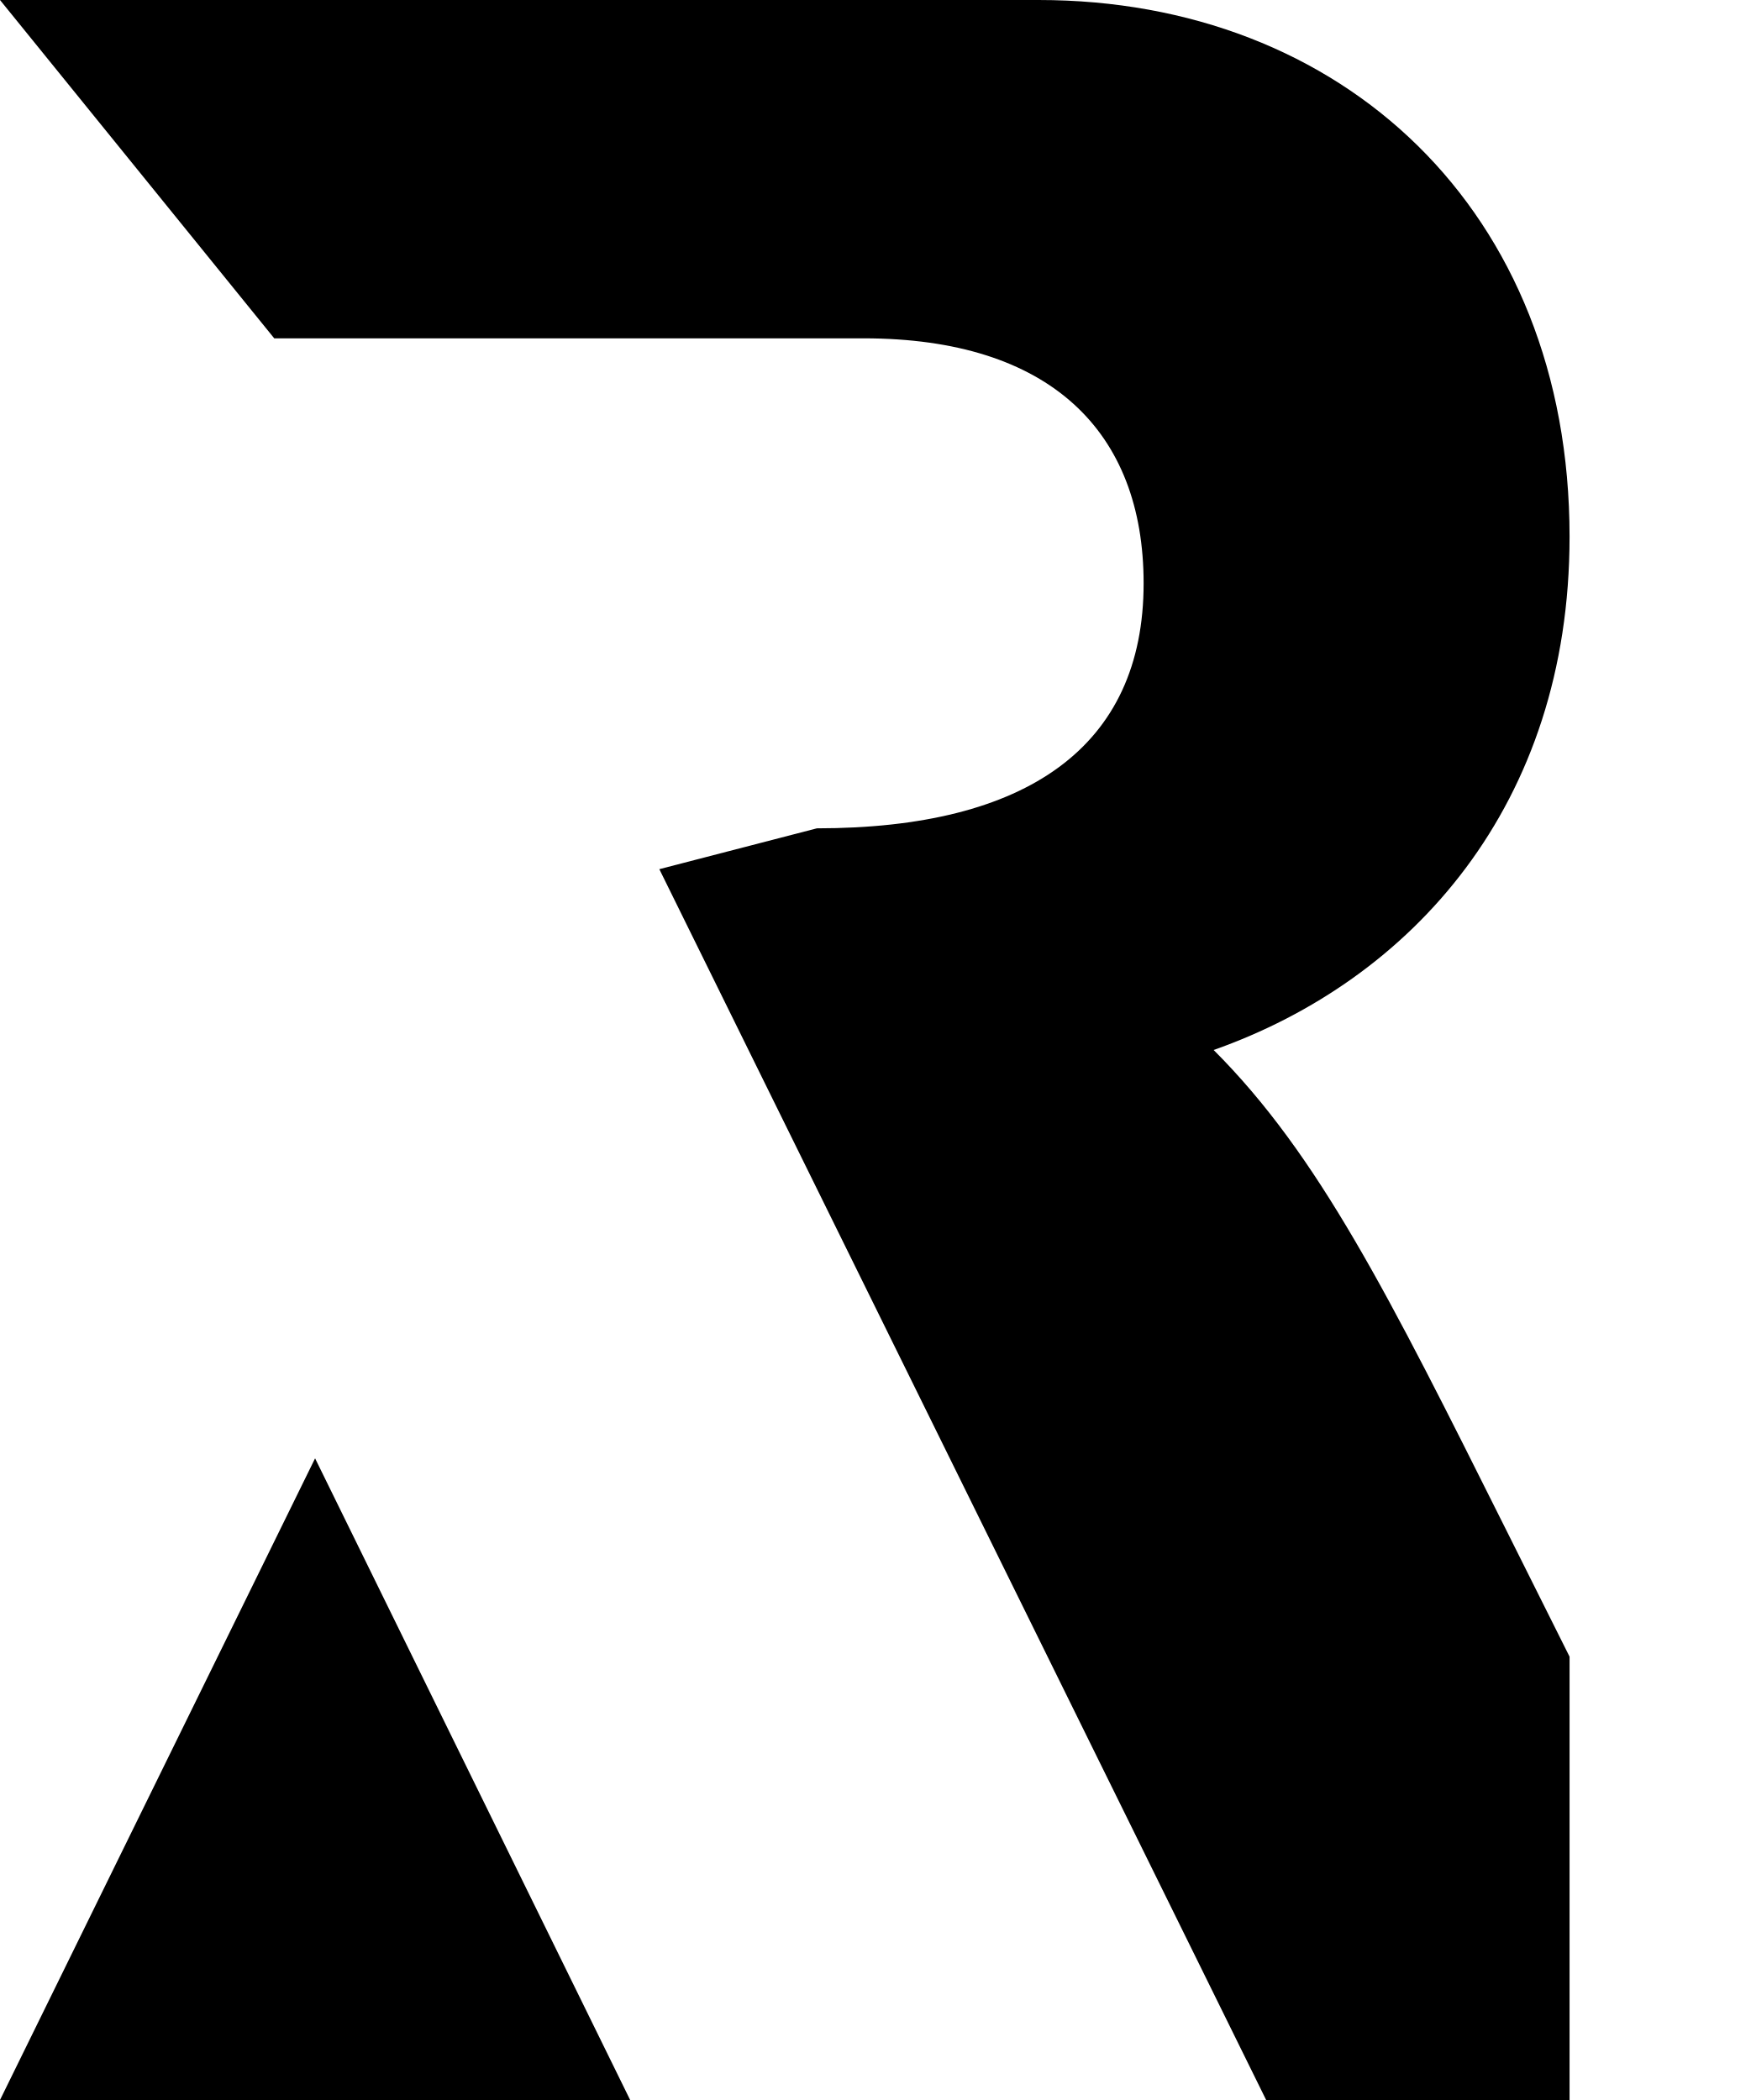
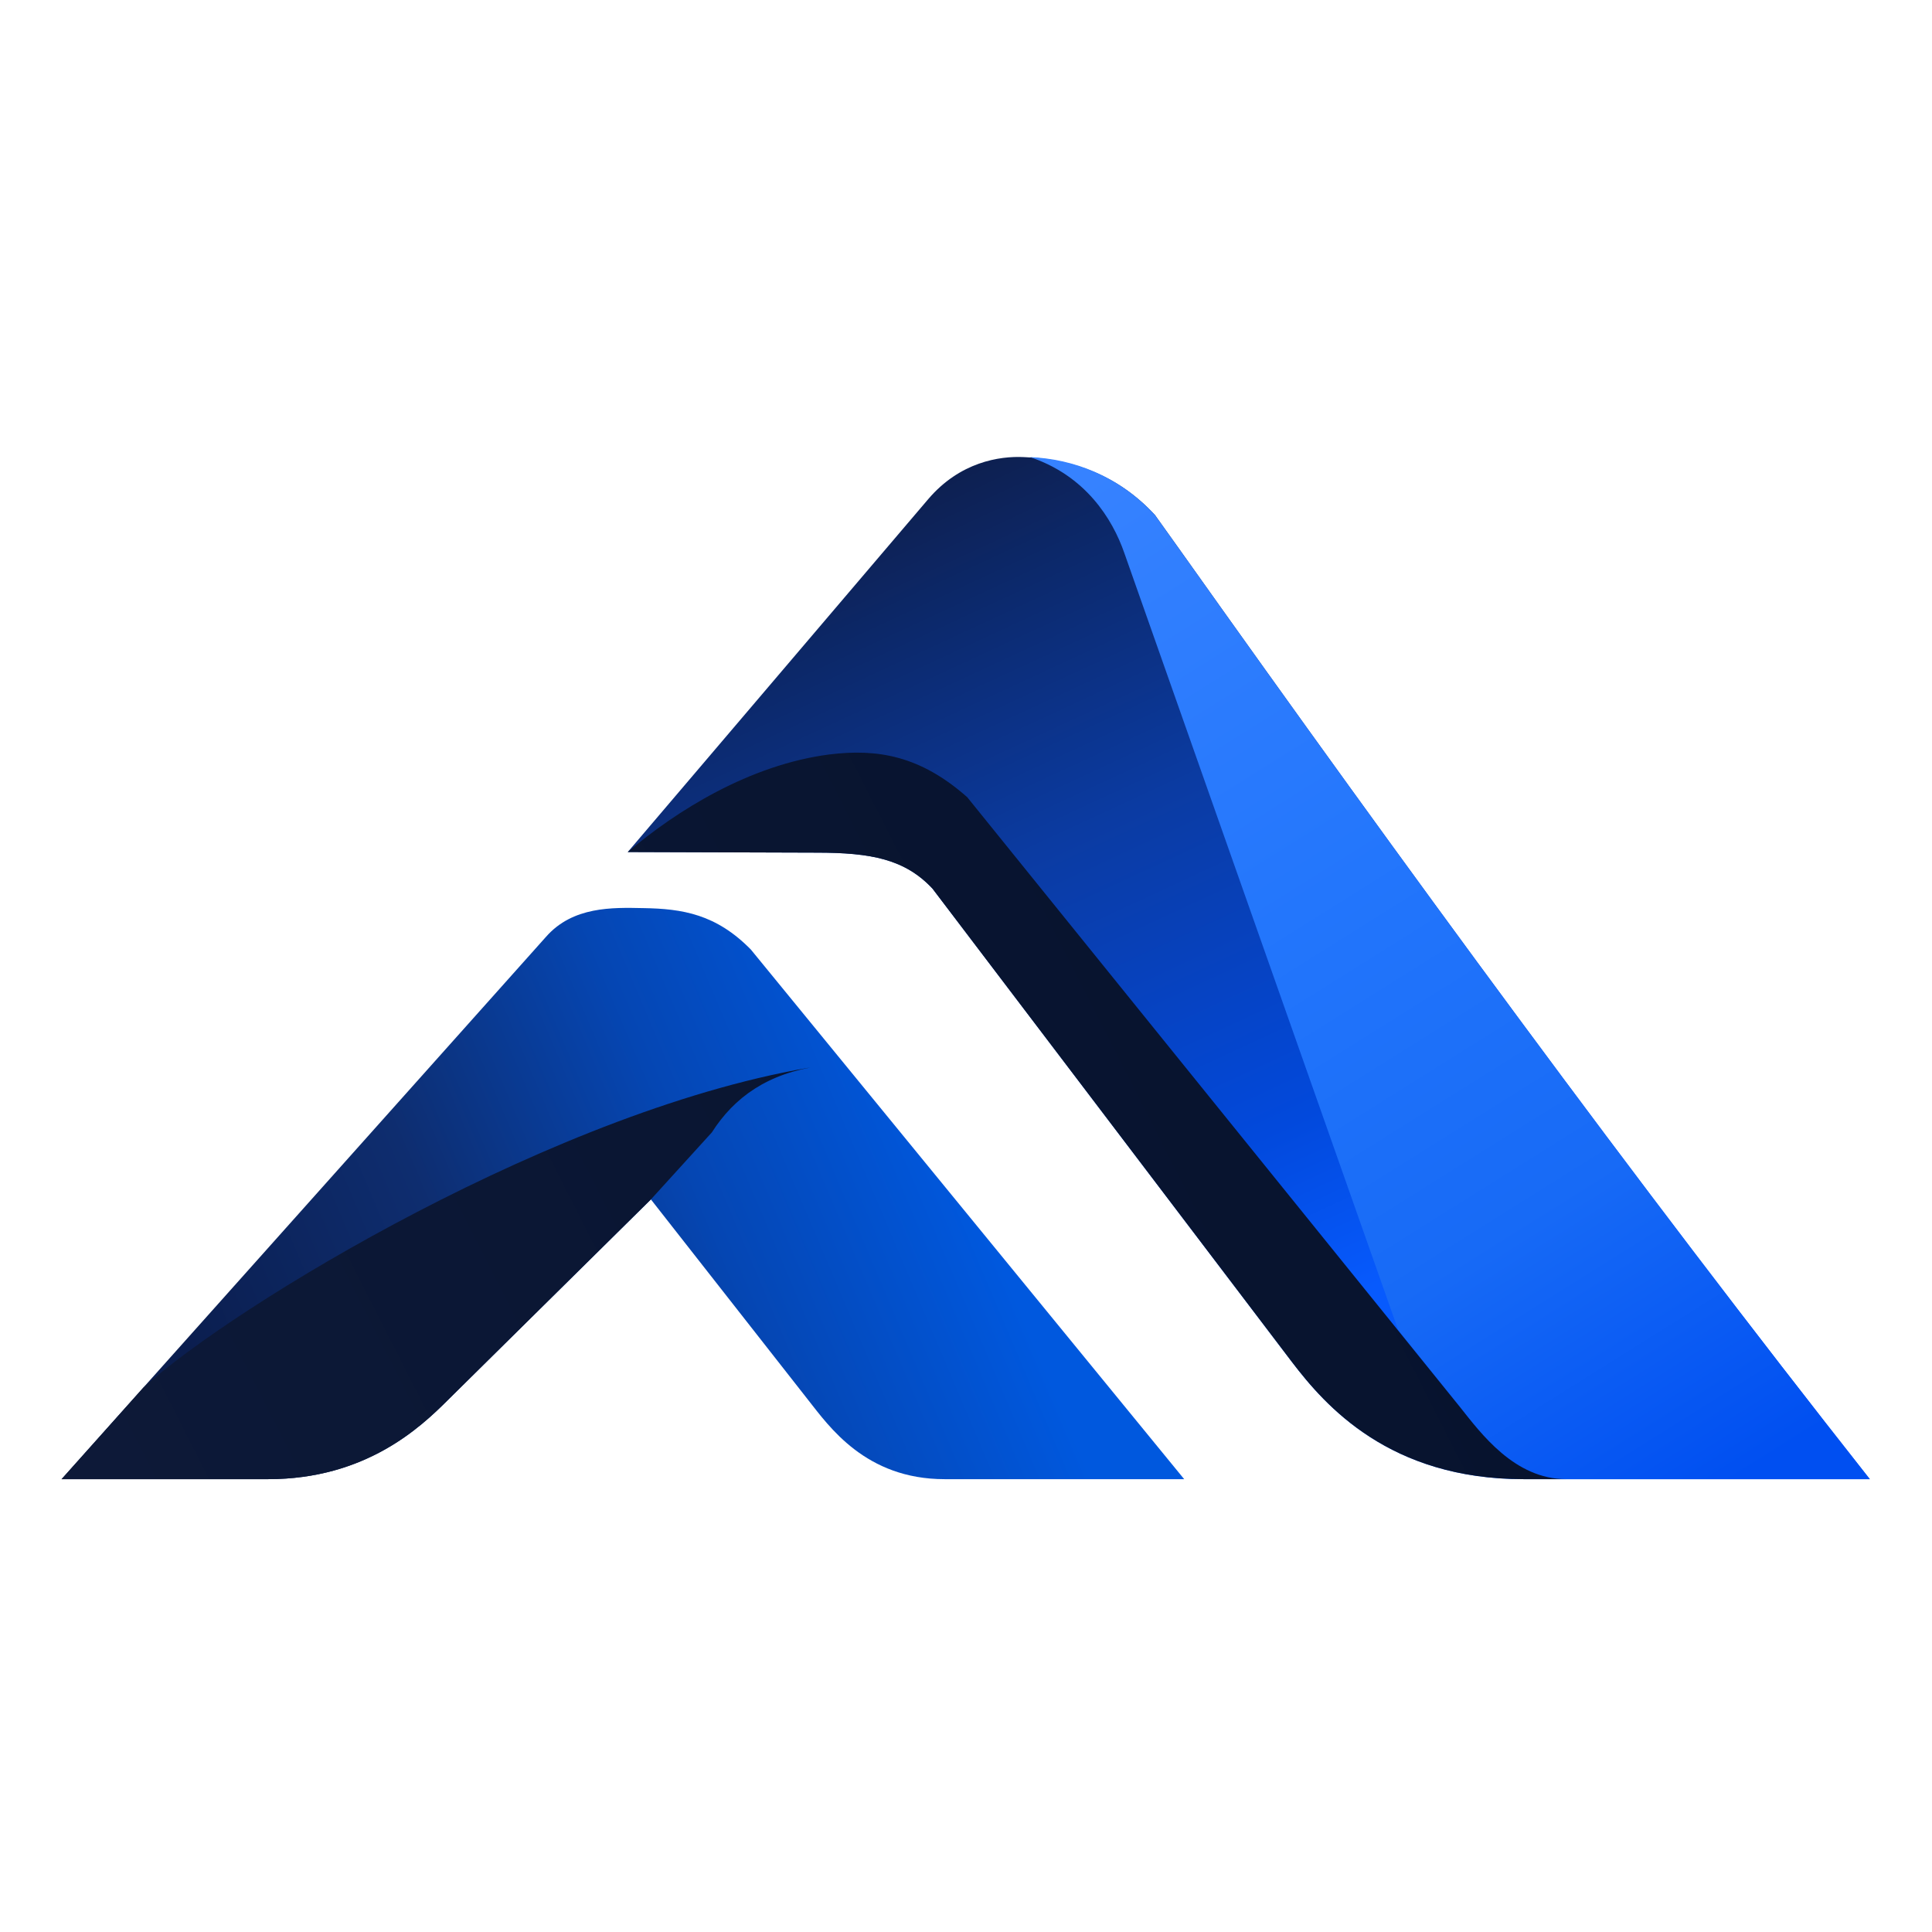
- <svg xmlns="http://www.w3.org/2000/svg" width="300" height="360" viewBox="10 10 300 360" role="img" aria-label="Rawasi">
-   <path fill="#000000" d="M10 10L188 10C240 10 279 46 279 102C279 148 252 178 218 190C236 208 248 232 268 272L279 294L279 370L227 370L123 159L150 152C186 152 206 138 206 110C206 84 190 68 158 68L57 68ZM64 260L118 370L10 370Z" />
+ <svg xmlns="http://www.w3.org/2000/svg" viewBox="88 382.5 317 317" width="317" height="317" role="img" aria-labelledby="rawasi-mark-title">
+   <defs>
+     <linearGradient id="grad-peak-left" gradientUnits="userSpaceOnUse" x1="236" y1="462" x2="300" y2="600">
+       <stop offset="0" stop-color="#0D1F4E" />
+       <stop offset="0.42" stop-color="#0B3BA2" />
+       <stop offset="0.8" stop-color="#0249DC" />
+       <stop offset="1" stop-color="#075AFD" />
+     </linearGradient>
+     <linearGradient id="grad-peak-right" gradientUnits="userSpaceOnUse" x1="268" y1="460" x2="372" y2="626">
+       <stop offset="0" stop-color="#3682FF" />
+       <stop offset="0.4" stop-color="#2376FC" />
+       <stop offset="0.72" stop-color="#176AF6" />
+       <stop offset="1" stop-color="#004FF1" />
+     </linearGradient>
+     <linearGradient id="grad-small" gradientUnits="userSpaceOnUse" x1="120" y1="606" x2="238" y2="556">
+       <stop offset="0" stop-color="#0B1E4F" />
+       <stop offset="0.35" stop-color="#0E2D6F" />
+       <stop offset="0.68" stop-color="#0546B3" />
+       <stop offset="1" stop-color="#0058DE" />
+     </linearGradient>
+     <linearGradient id="grad-navy" gradientUnits="userSpaceOnUse" x1="100" y1="622" x2="330" y2="505">
+       <stop offset="0" stop-color="#0D1938" />
+       <stop offset="1" stop-color="#06122C" />
+     </linearGradient>
+   </defs>
+   <g>
+     <g>
+       <path id="Large-Left-Face" fill="url(#grad-peak-left)" d="M191,522.3 L240.3,464.4 C245.5,458.3 252,457.3 256,457.5 C264,457.8 271.5,460.5 277.5,467 L282,473.3 C318,524 356,576 394.8,625.2 H338 C316,625.2 305.5,613.2 300,606 L241,528.3 C236.5,523.5 231,522.4 222,522.4 Z" />
+       <path id="Large-Right-Face" fill="url(#grad-peak-right)" d="M257,457.5 C264,457.8 271.5,460.5 277.5,467 L282,473.3 C318,524 356,576 394.8,625.2 H345 C336.5,625.2 331,617.7 327.5,613.3 L317.4,600.7 L272.5,473.3 C270.5,467.5 266,460.5 257,457.5 Z" />
+       <path id="Large-Shadow" fill="url(#grad-navy)" d="M191,522.3 C199,515.5 211,508 224,506.3 C232,505.3 239,506.5 246.7,513.3 L327.5,613.3 C331,617.7 336.5,625.2 345,625.2 H338 C316,625.2 305.5,613.2 300,606 L241,528.3 C236.5,523.5 231,522.4 222,522.4 Z" />
+     </g>
+     <g>
+       <path id="Small-Band" fill="url(#grad-small)" d="M98.1,625.2 L177.6,536.2 C182,531.2 188.5,531.4 193.5,531.5 C200,531.6 205.5,532.5 211.2,538.3 L282.3,625.2 H243 C230,625.2 224,616.5 220.6,612.2 L194.8,579.3 L161.5,612.2 C157,616.7 148,625.2 132,625.2 Z" />
+       <path id="Small-Shadow" fill="url(#grad-navy)" d="M98.1,625.2 L111.5,610.2 C126,597 180,564 222.5,557.4 C214,558.6 208.5,562.5 204.8,568.3 L194.8,579.3 L161.5,612.2 C157,616.7 148,625.2 132,625.2 Z" />
+     </g>
+   </g>
</svg>
